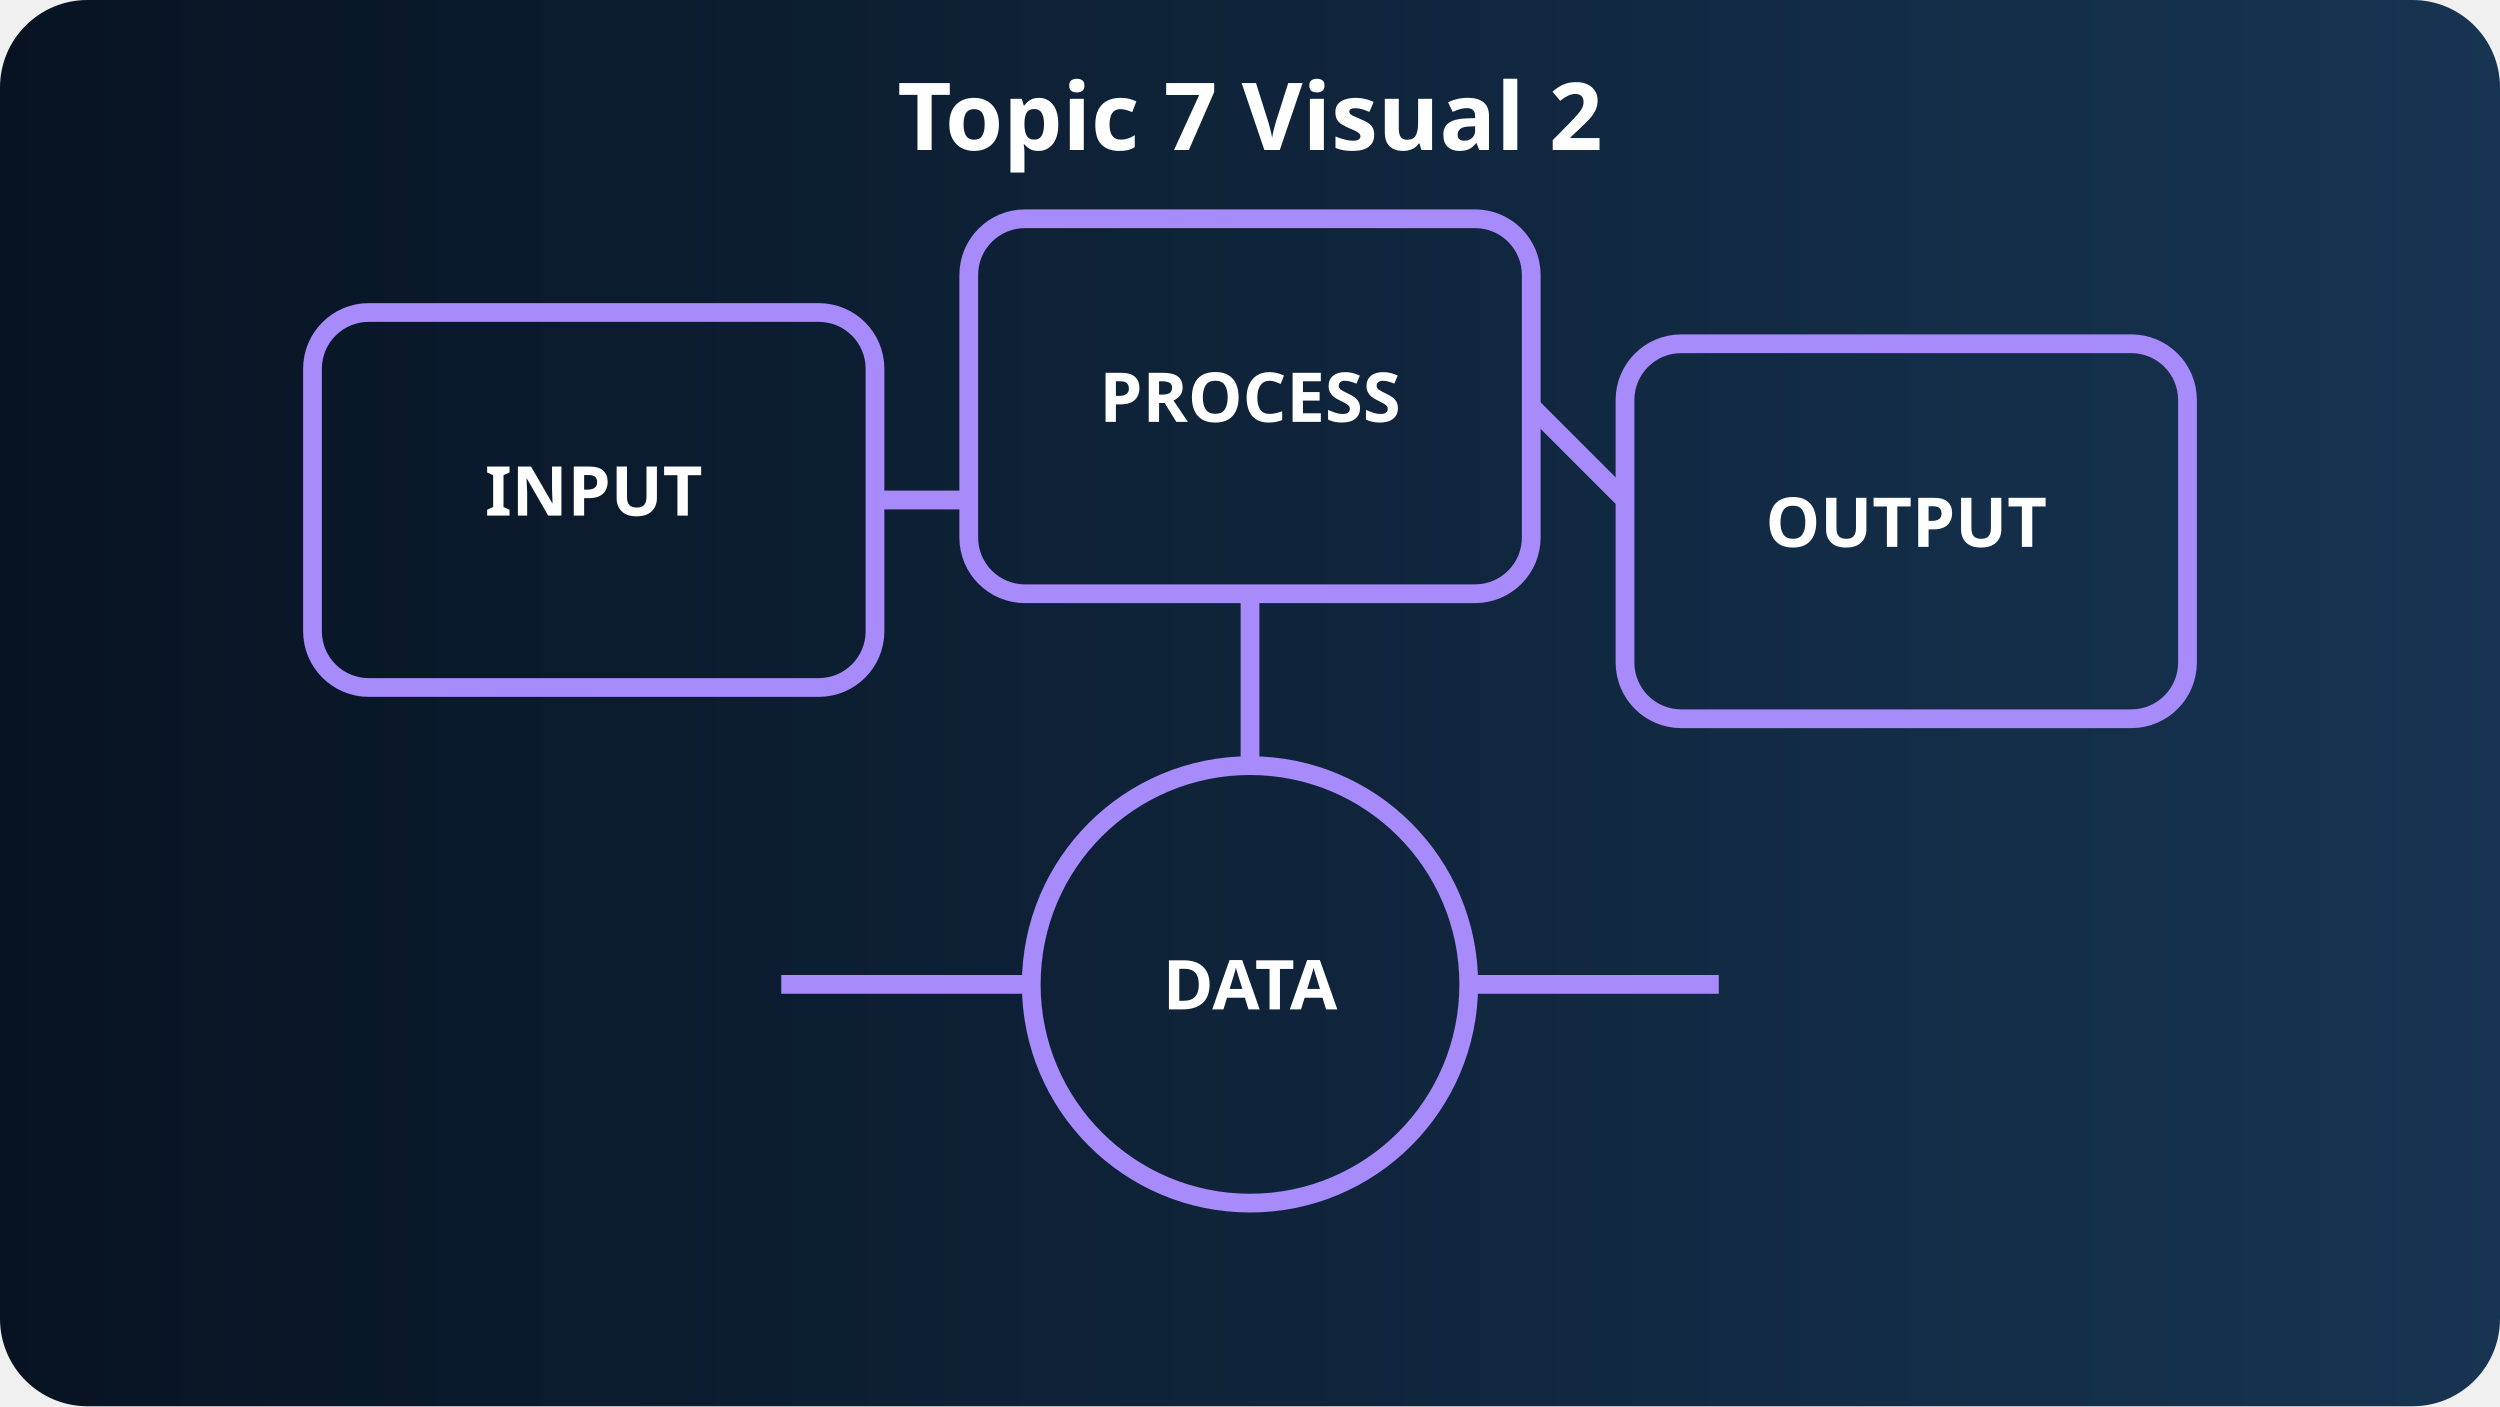
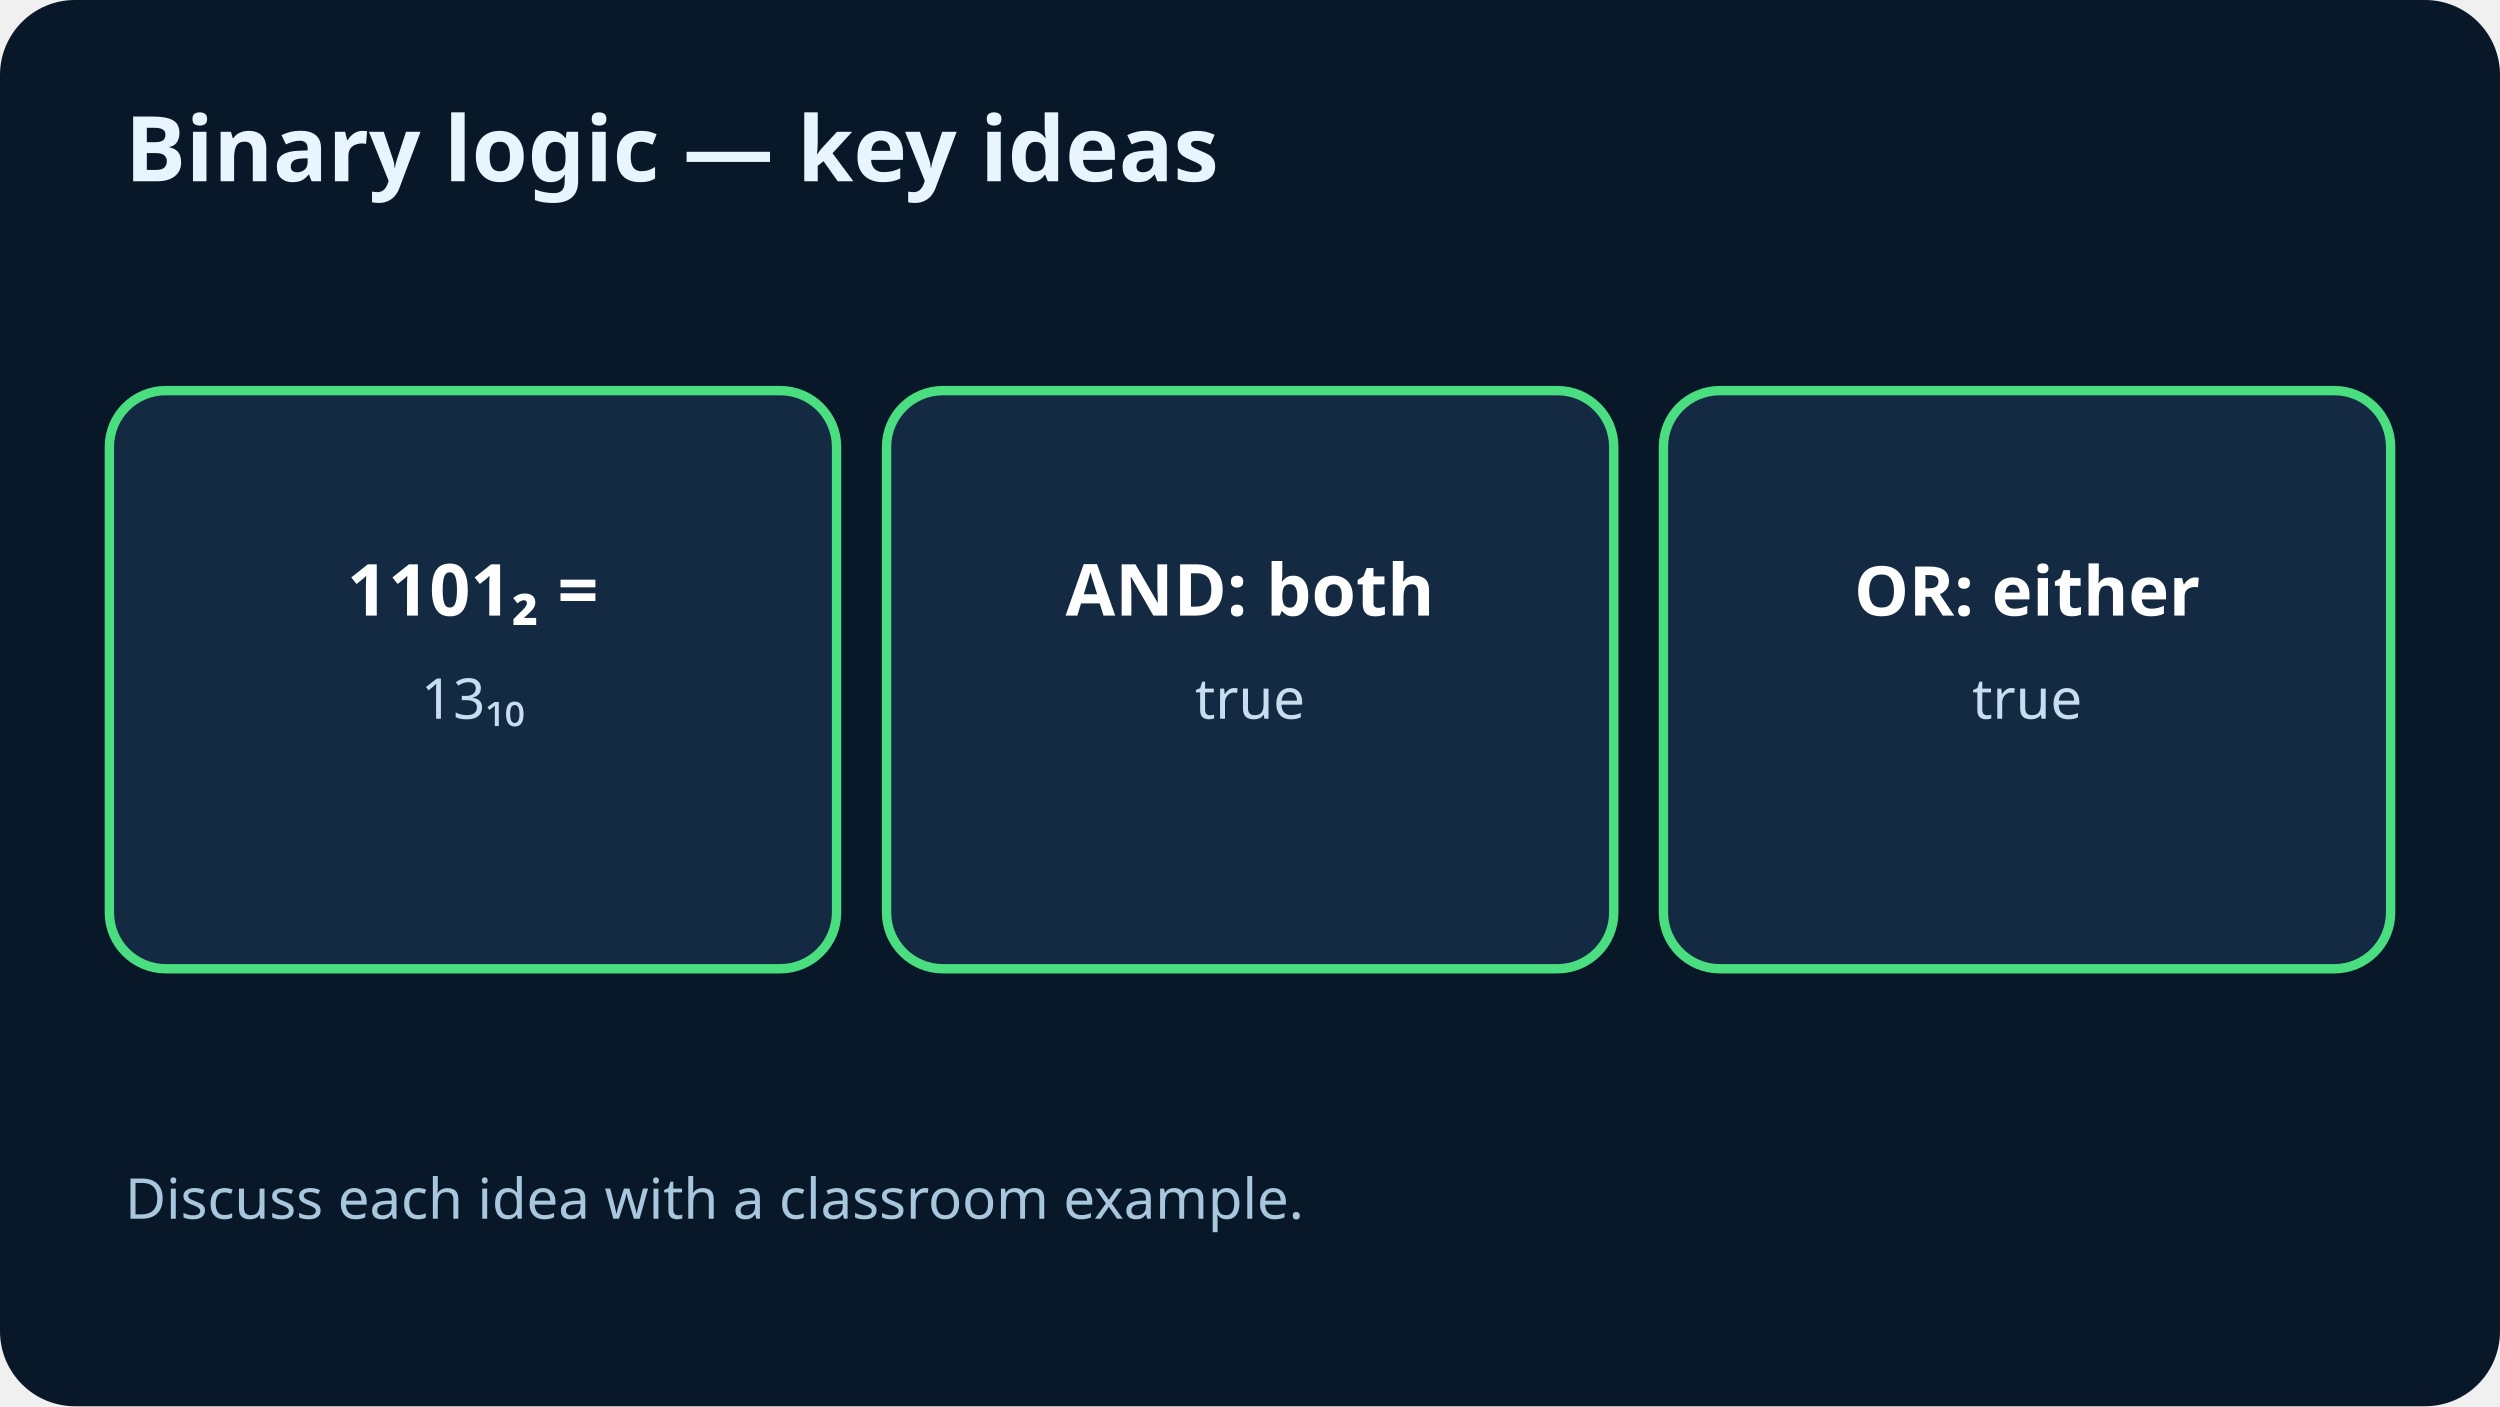
- <svg xmlns="http://www.w3.org/2000/svg" viewBox="0 0 800 450">
-   <defs>
-     <linearGradient id="g" x1="0" x2="1">
-       <stop stop-color="#071322" />
-       <stop offset="1" stop-color="#173452" />
-     </linearGradient>
-   </defs>
-   <rect width="800" height="450" rx="28" fill="url(#g)" />
-   <g fill="none" stroke="#a78bfa" stroke-width="6">
-     <rect x="100" y="100" width="180" height="120" rx="18" />
-     <rect x="310" y="70" width="180" height="120" rx="18" />
-     <rect x="520" y="110" width="180" height="120" rx="18" />
-     <path d="M280 160h30M490 130l30 30" />
-     <circle cx="400" cy="315" r="70" />
-     <path d="M400 245v-55M330 315h-80M470 315h80" />
-   </g>
-   <g fill="white" font-family="system-ui" font-weight="800" text-anchor="middle">
-     <text x="400" y="48" font-size="30">Topic 7 Visual 2</text>
-     <text x="190" y="165" font-size="22">INPUT</text>
-     <text x="400" y="135" font-size="22">PROCESS</text>
-     <text x="610" y="175" font-size="22">OUTPUT</text>
-     <text x="400" y="323" font-size="22">DATA</text>
-   </g>
+ <svg xmlns="http://www.w3.org/2000/svg" viewBox="0 0 800 450" role="img" aria-label="Binary logic diagram">
+   <rect width="800" height="450" rx="24" fill="#091829" />
+   <text x="40" y="58" fill="#e8f5ff" font-size="29" font-family="system-ui" font-weight="bold">Binary logic — key ideas</text>
+   <rect x="35.0" y="125" width="232.7" height="185" rx="18" fill="#132a42" stroke="#4ade80" stroke-width="3" />
+   <text x="151.3" y="197" text-anchor="middle" fill="white" font-family="system-ui" font-weight="bold" font-size="23">1101₂ =</text>
+   <text x="151.3" y="230" text-anchor="middle" fill="#c8def0" font-family="system-ui" font-size="18">13₁₀</text>
+   <rect x="283.7" y="125" width="232.7" height="185" rx="18" fill="#132a42" stroke="#4ade80" stroke-width="3" />
+   <text x="400.0" y="197" text-anchor="middle" fill="white" font-family="system-ui" font-weight="bold" font-size="23">AND: both</text>
+   <text x="400.0" y="230" text-anchor="middle" fill="#c8def0" font-family="system-ui" font-size="18">true</text>
+   <rect x="532.3" y="125" width="232.7" height="185" rx="18" fill="#132a42" stroke="#4ade80" stroke-width="3" />
+   <text x="648.7" y="197" text-anchor="middle" fill="white" font-family="system-ui" font-weight="bold" font-size="22">OR: either</text>
+   <text x="648.7" y="230" text-anchor="middle" fill="#c8def0" font-family="system-ui" font-size="18">true</text>
+   <text x="40" y="390" fill="#a8c7dd" font-family="system-ui" font-size="18">Discuss each idea with a classroom example.</text>
</svg>
